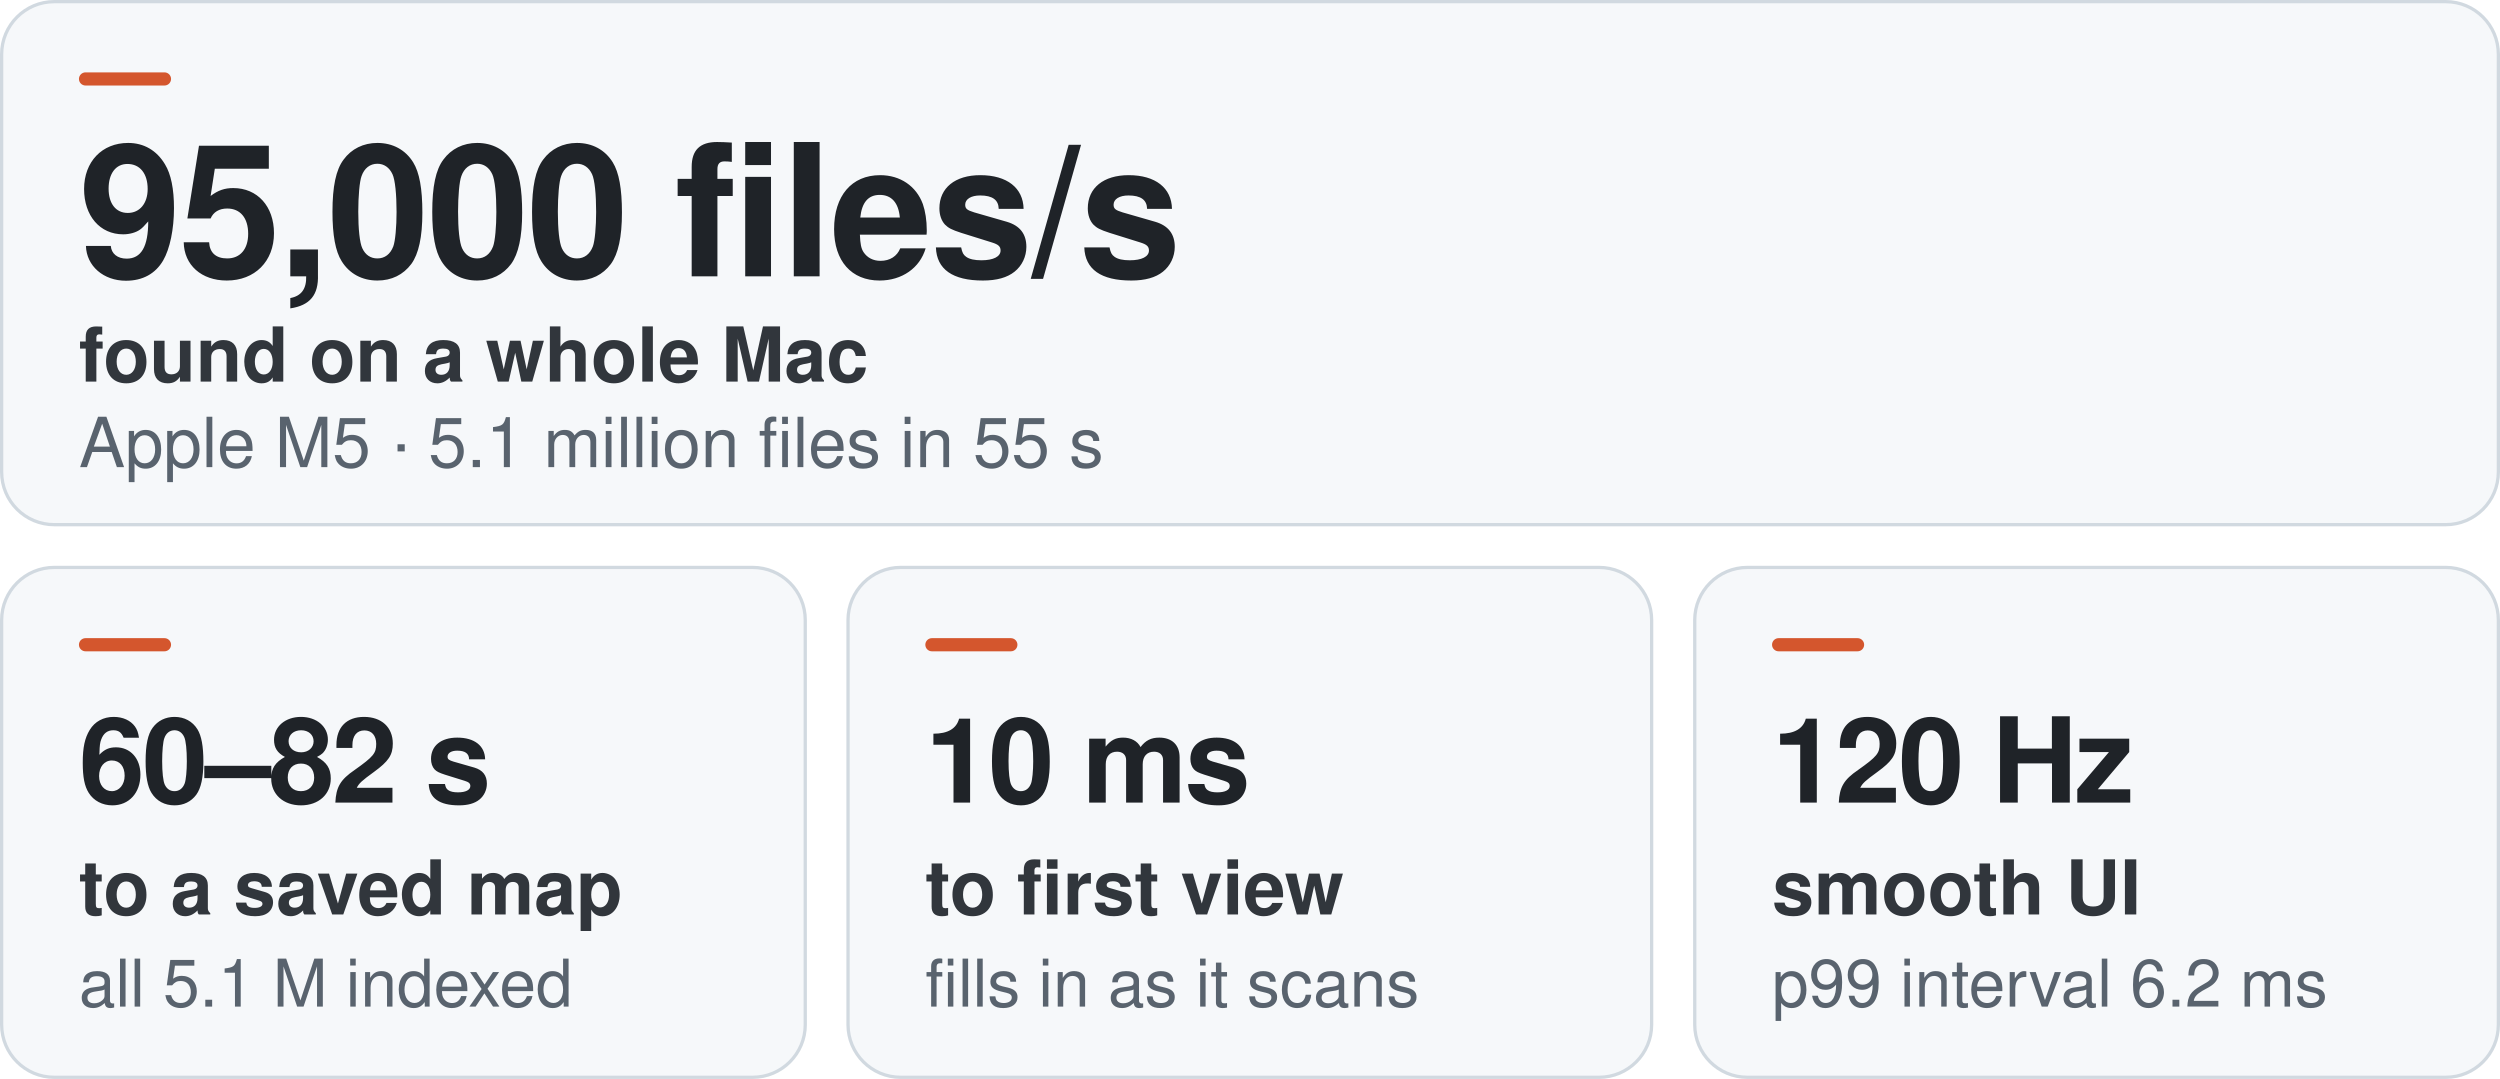
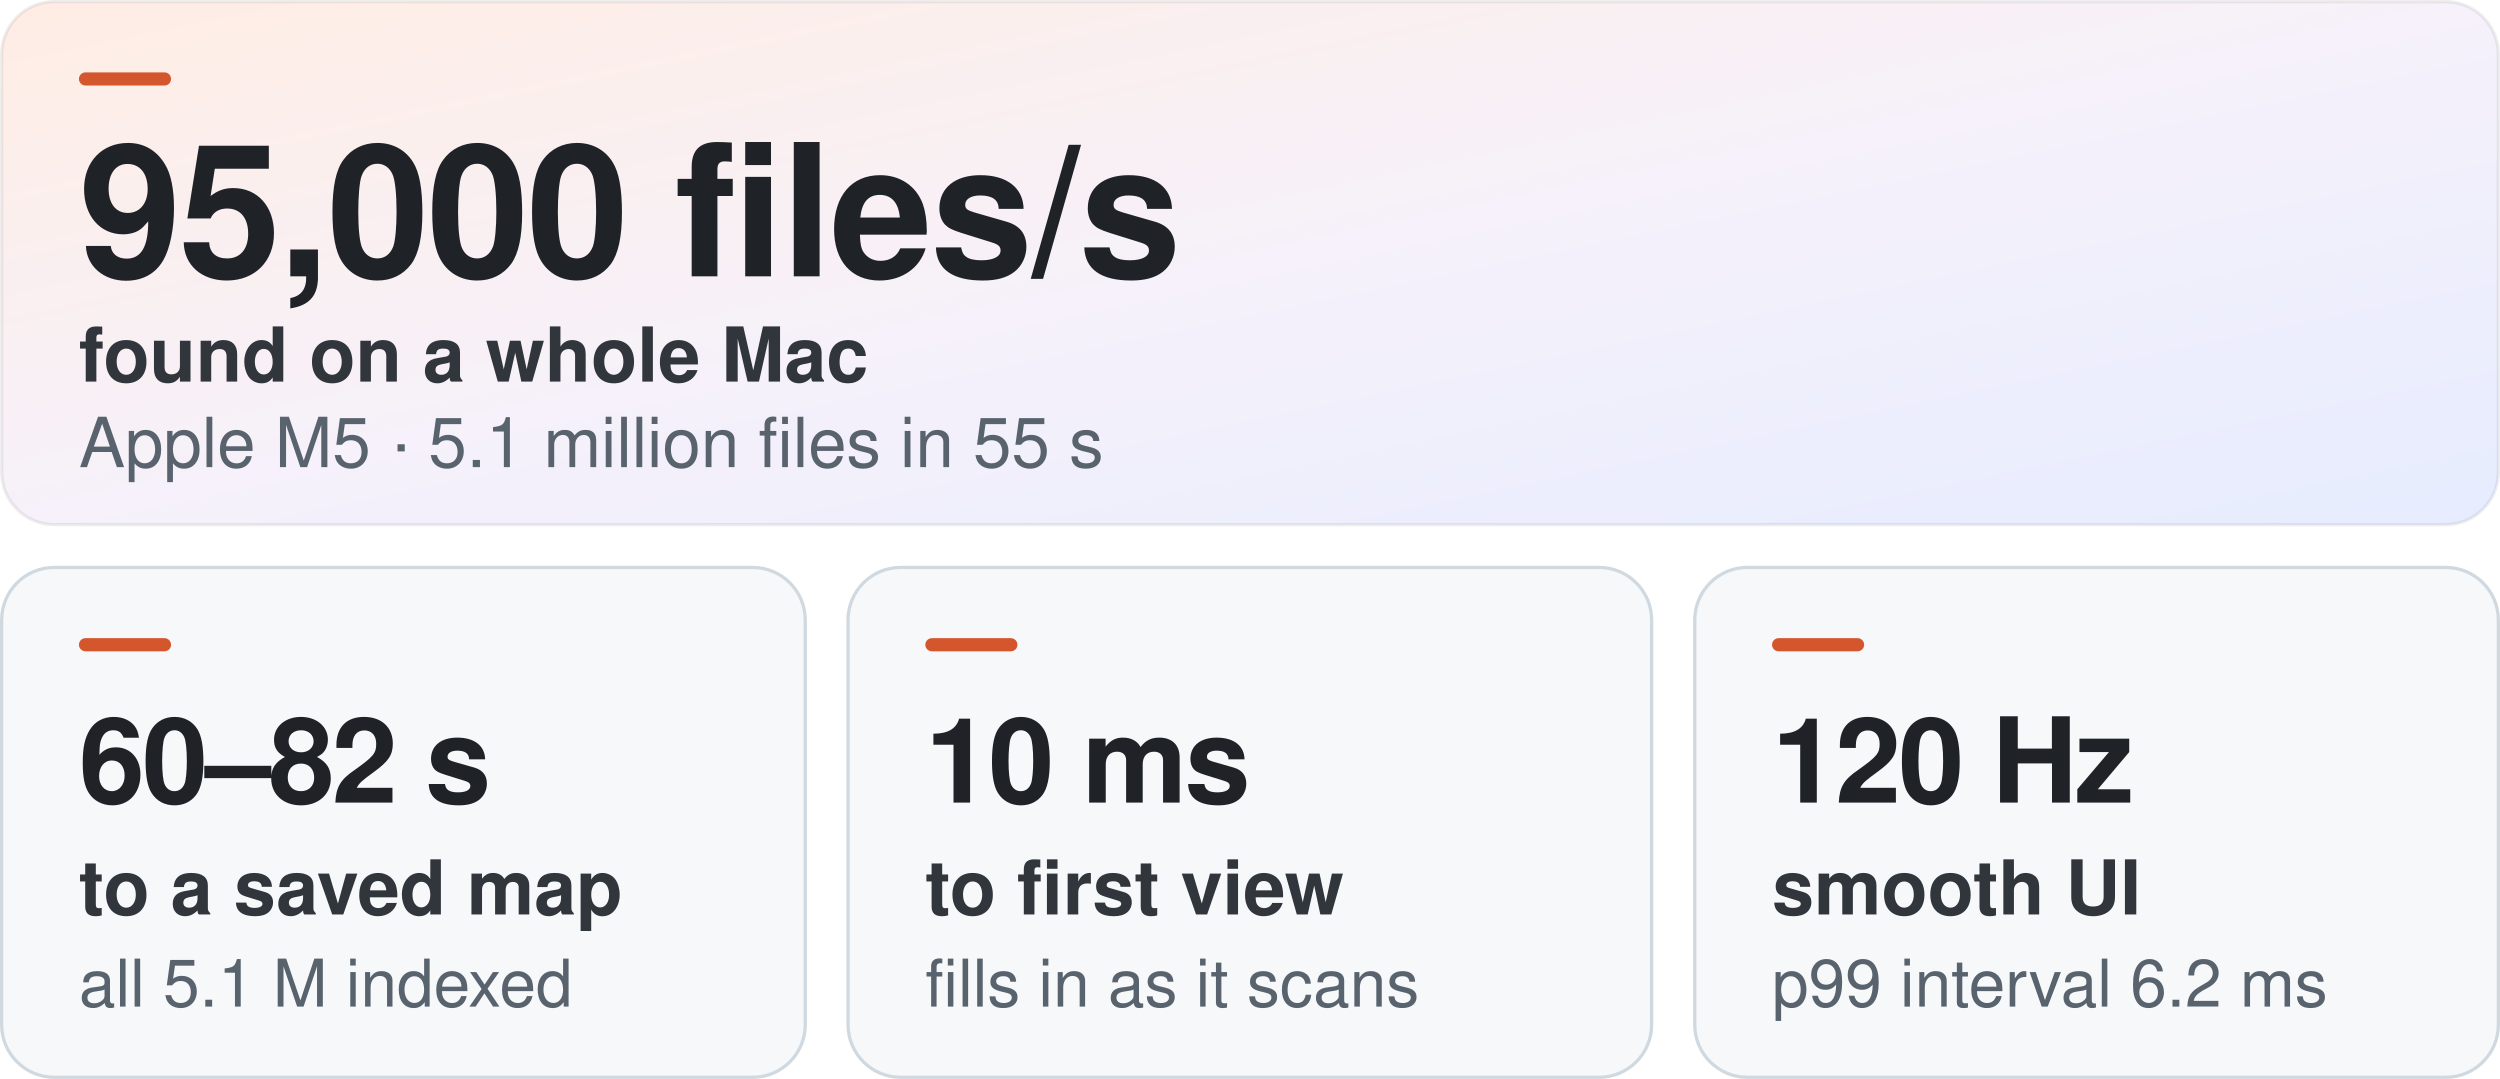
<svg xmlns="http://www.w3.org/2000/svg" width="760" height="328" viewBox="0 0 760 328" role="img" aria-labelledby="t d">
+   <defs>
+     <linearGradient id="spot" x1="0" y1="0" x2="1" y2="1">
+       <stop offset="0" stop-color="#FFEDE4" />
+       <stop offset=".5" stop-color="#F6F1FA" />
+       <stop offset="1" stop-color="#E6ECFF" />
+     </linearGradient>
+   </defs>
  <g font-family="-apple-system,BlinkMacSystemFont,'Segoe UI',Helvetica,Arial,sans-serif">
-     <rect x="0.5" y="0.5" width="759.0" height="159" rx="16" fill="#F6F8FA" fill-opacity="1" stroke="#D1D9E0" stroke-opacity="1" />
+     <rect x="0.5" y="0.5" width="759.0" height="159" rx="16" fill="url(#spot)" stroke="#000000" stroke-opacity=".07" />
    <rect x="24.0" y="22" width="28" height="4" rx="2" fill="#D4562D" />
    <text x="24.0" y="84" fill="#1F2328" font-size="56" font-weight="600" letter-spacing="-.8">95,000 files/s</text>
    <text x="24.0" y="116" fill="#31363C" font-size="23" font-weight="600">found on a whole Mac</text>
    <text x="24.0" y="142" fill="#59636E" font-size="21">Apple M5 · 5.1 million files in 55 s</text>
    <rect x="0.5" y="172.5" width="244.3" height="155" rx="16" fill="#F6F8FA" fill-opacity="1" stroke="#D1D9E0" stroke-opacity="1" />
    <rect x="24.0" y="194" width="28" height="4" rx="2" fill="#D4562D" />
    <text x="24.0" y="244" fill="#1F2328" font-size="36" font-weight="600" letter-spacing="-.8">60–82 s</text>
    <text x="24.0" y="278" fill="#31363C" font-size="23" font-weight="600">to a saved map</text>
    <text x="24.0" y="306" fill="#59636E" font-size="20">all 5.1 M indexed</text>
    <rect x="257.8" y="172.5" width="244.3" height="155" rx="16" fill="#F6F8FA" fill-opacity="1" stroke="#D1D9E0" stroke-opacity="1" />
    <rect x="281.3" y="194" width="28" height="4" rx="2" fill="#D4562D" />
    <text x="281.3" y="244" fill="#1F2328" font-size="36" font-weight="600" letter-spacing="-.8">10 ms</text>
    <text x="281.3" y="278" fill="#31363C" font-size="23" font-weight="600">to first view</text>
    <text x="281.3" y="306" fill="#59636E" font-size="20">fills in as it scans</text>
    <rect x="515.2" y="172.5" width="244.3" height="155" rx="16" fill="#F6F8FA" fill-opacity="1" stroke="#D1D9E0" stroke-opacity="1" />
    <rect x="538.7" y="194" width="28" height="4" rx="2" fill="#D4562D" />
    <text x="538.7" y="244" fill="#1F2328" font-size="36" font-weight="600" letter-spacing="-.8">120 Hz</text>
    <text x="538.7" y="278" fill="#31363C" font-size="23" font-weight="600">smooth UI</text>
    <text x="538.7" y="306" fill="#59636E" font-size="20">p99 interval 6.2 ms</text>
  </g>
</svg>
